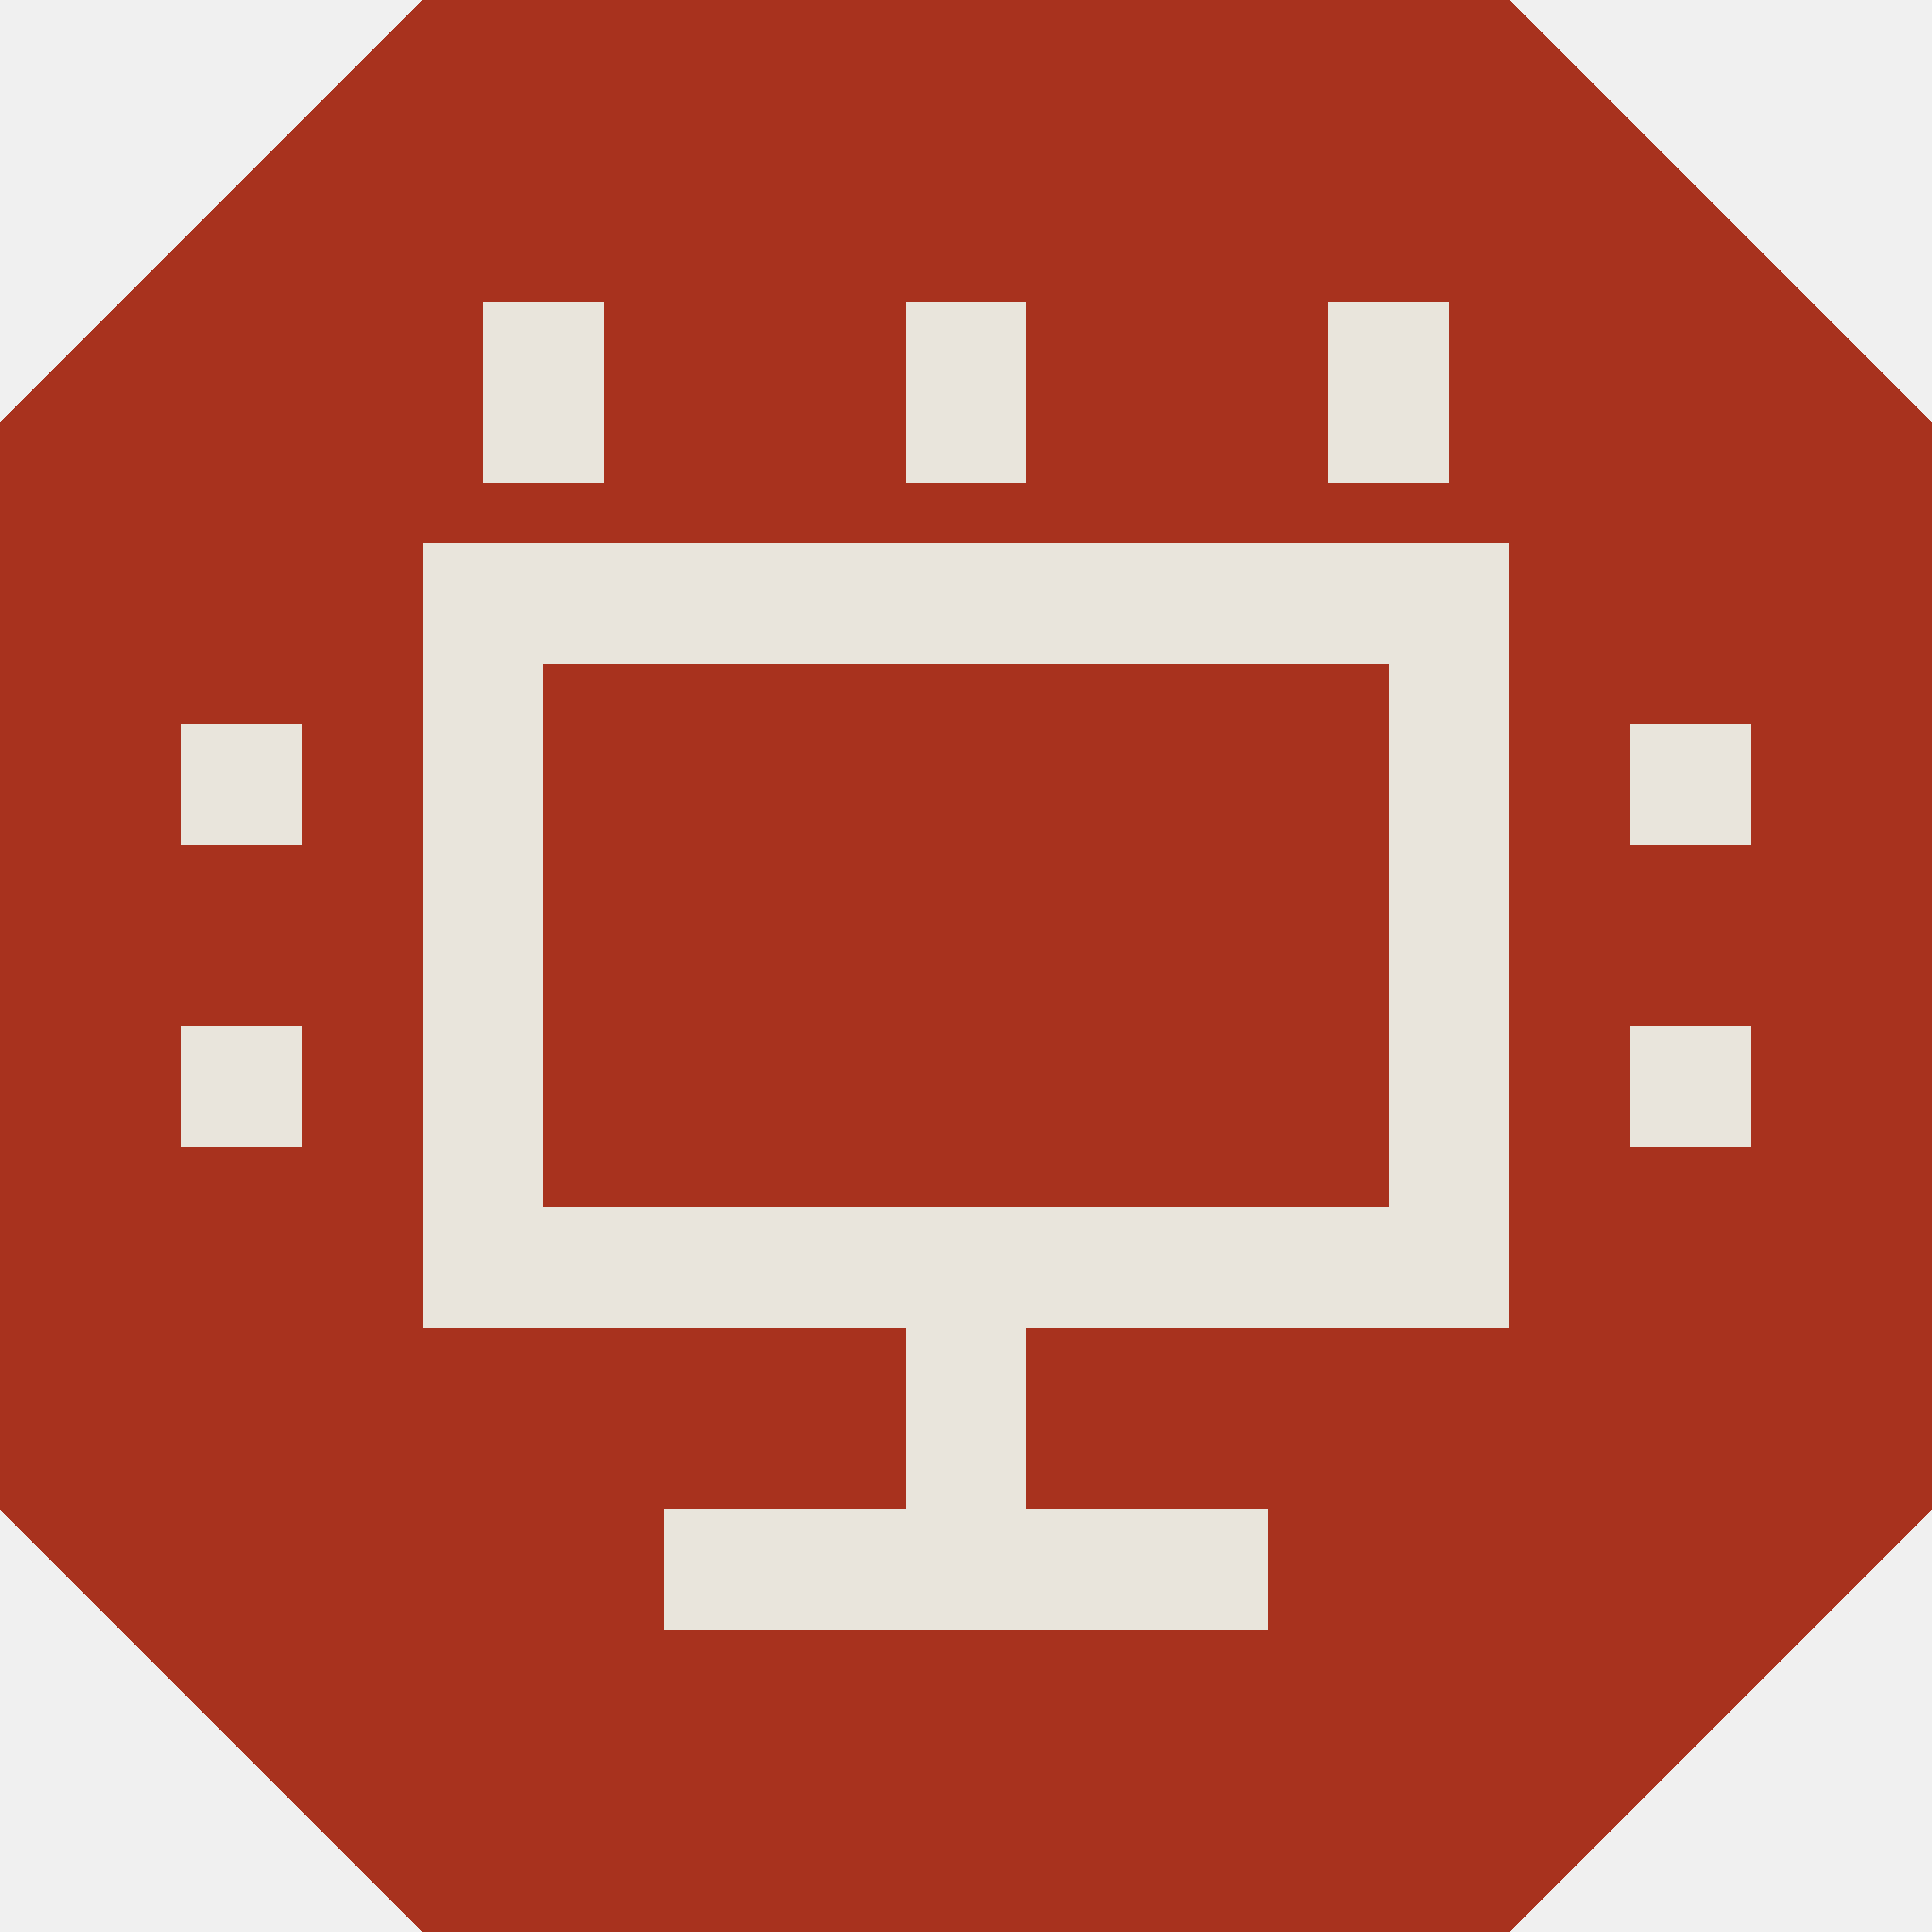
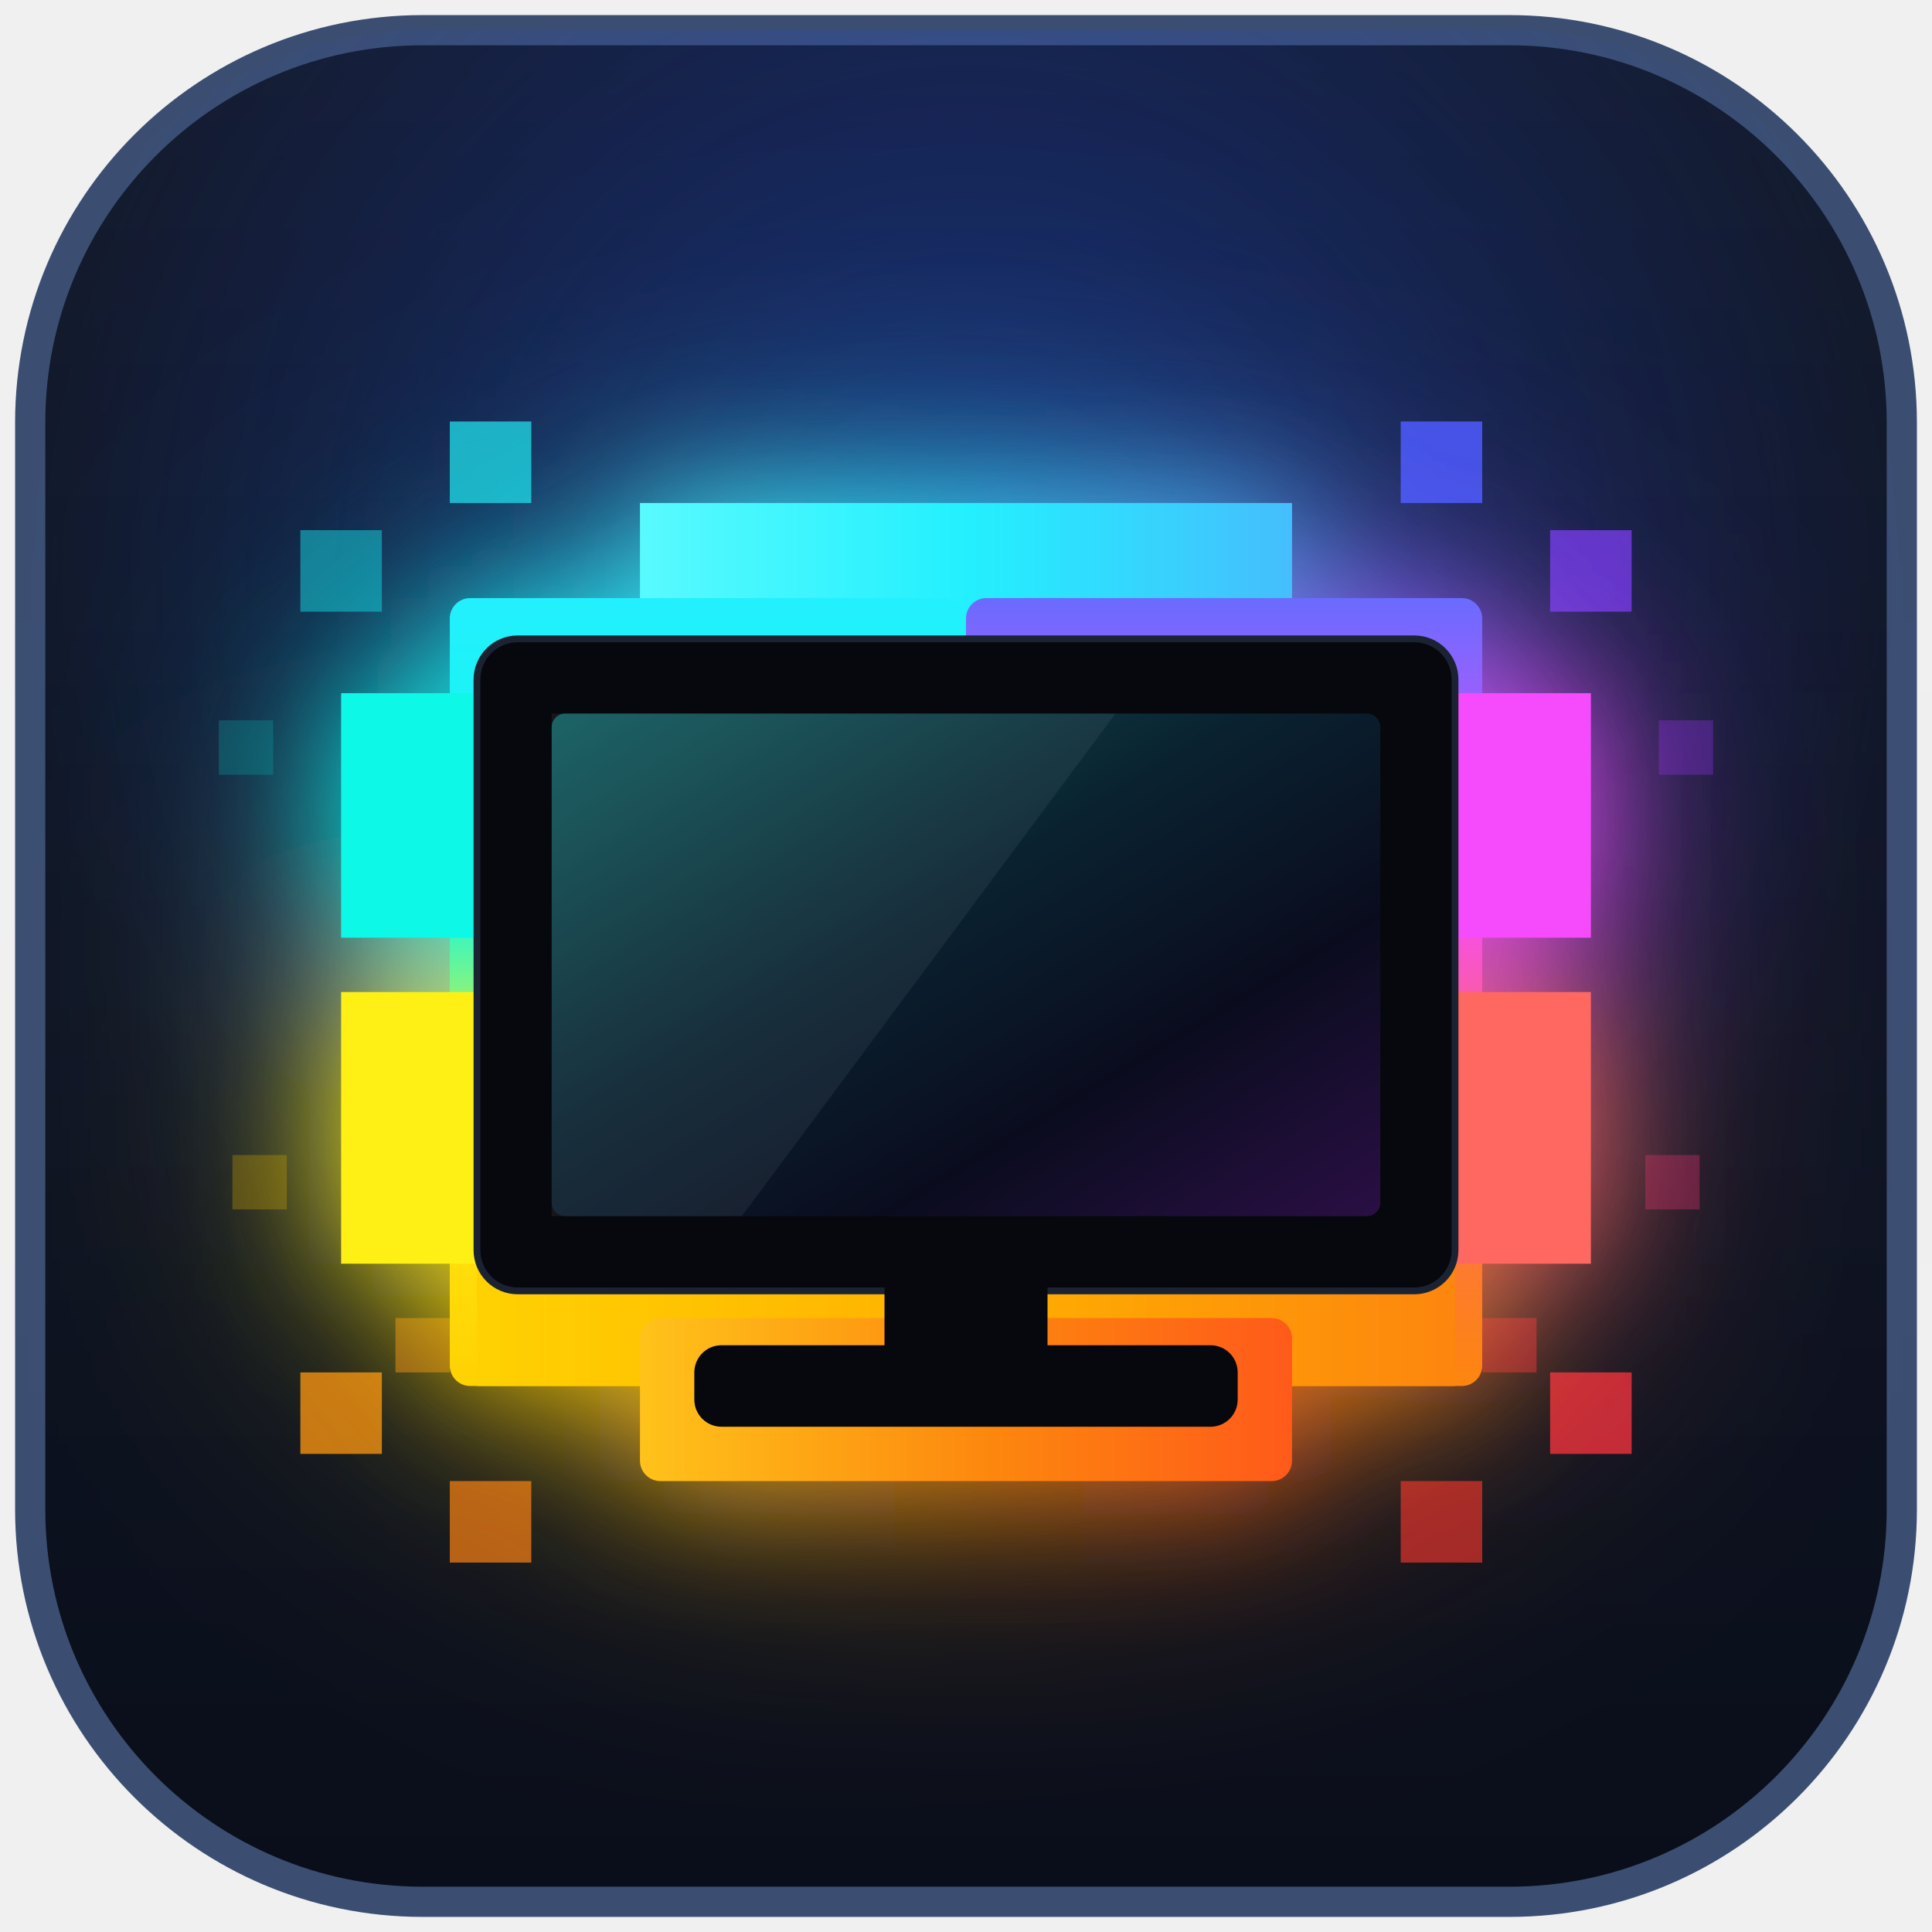
- <svg xmlns="http://www.w3.org/2000/svg" width="512" height="512" viewBox="0 0 512 512" shape-rendering="crispEdges">
-   <path d="M 112 0 H 400 L 512 112 V 400 L 400 512 H 112 L 0 400 V 112 Z" fill="#A8321E" />
-   <rect x="128" y="80" width="32" height="16" fill="#E9E5DC" />
-   <rect x="240" y="80" width="32" height="16" fill="#E9E5DC" />
-   <rect x="352" y="80" width="32" height="16" fill="#E9E5DC" />
-   <rect x="128" y="96" width="32" height="16" fill="#E9E5DC" />
-   <rect x="240" y="96" width="32" height="16" fill="#E9E5DC" />
-   <rect x="352" y="96" width="32" height="16" fill="#E9E5DC" />
-   <rect x="128" y="112" width="32" height="16" fill="#E9E5DC" />
-   <rect x="240" y="112" width="32" height="16" fill="#E9E5DC" />
-   <rect x="352" y="112" width="32" height="16" fill="#E9E5DC" />
-   <rect x="112" y="144" width="288" height="16" fill="#E9E5DC" />
-   <rect x="112" y="160" width="288" height="16" fill="#E9E5DC" />
-   <rect x="112" y="176" width="32" height="16" fill="#E9E5DC" />
-   <rect x="368" y="176" width="32" height="16" fill="#E9E5DC" />
-   <rect x="48" y="192" width="32" height="16" fill="#E9E5DC" />
-   <rect x="112" y="192" width="32" height="16" fill="#E9E5DC" />
-   <rect x="368" y="192" width="32" height="16" fill="#E9E5DC" />
-   <rect x="432" y="192" width="32" height="16" fill="#E9E5DC" />
-   <rect x="48" y="208" width="32" height="16" fill="#E9E5DC" />
-   <rect x="112" y="208" width="32" height="16" fill="#E9E5DC" />
-   <rect x="368" y="208" width="32" height="16" fill="#E9E5DC" />
-   <rect x="432" y="208" width="32" height="16" fill="#E9E5DC" />
-   <rect x="112" y="224" width="32" height="16" fill="#E9E5DC" />
-   <rect x="368" y="224" width="32" height="16" fill="#E9E5DC" />
-   <rect x="112" y="240" width="32" height="16" fill="#E9E5DC" />
-   <rect x="368" y="240" width="32" height="16" fill="#E9E5DC" />
-   <rect x="112" y="256" width="32" height="16" fill="#E9E5DC" />
-   <rect x="368" y="256" width="32" height="16" fill="#E9E5DC" />
-   <rect x="48" y="272" width="32" height="16" fill="#E9E5DC" />
-   <rect x="112" y="272" width="32" height="16" fill="#E9E5DC" />
-   <rect x="368" y="272" width="32" height="16" fill="#E9E5DC" />
-   <rect x="432" y="272" width="32" height="16" fill="#E9E5DC" />
-   <rect x="48" y="288" width="32" height="16" fill="#E9E5DC" />
-   <rect x="112" y="288" width="32" height="16" fill="#E9E5DC" />
-   <rect x="368" y="288" width="32" height="16" fill="#E9E5DC" />
-   <rect x="432" y="288" width="32" height="16" fill="#E9E5DC" />
-   <rect x="112" y="304" width="32" height="16" fill="#E9E5DC" />
-   <rect x="368" y="304" width="32" height="16" fill="#E9E5DC" />
-   <rect x="112" y="320" width="288" height="16" fill="#E9E5DC" />
-   <rect x="112" y="336" width="288" height="16" fill="#E9E5DC" />
-   <rect x="240" y="352" width="32" height="16" fill="#E9E5DC" />
-   <rect x="240" y="368" width="32" height="16" fill="#E9E5DC" />
-   <rect x="240" y="384" width="32" height="16" fill="#E9E5DC" />
-   <rect x="176" y="400" width="160" height="16" fill="#E9E5DC" />
-   <rect x="176" y="416" width="160" height="16" fill="#E9E5DC" />
+ <svg xmlns="http://www.w3.org/2000/svg" viewBox="0 0 512 512" width="512" height="512">
+   <defs>
+     <linearGradient id="oben" x1="0" x2="1" y1="0" y2="0">
+       <stop offset="0" stop-color="#58FAFE" />
+       <stop offset=".5" stop-color="#23F0FE" />
+       <stop offset="1" stop-color="#45BEFD" />
+     </linearGradient>
+     <linearGradient id="links" x1="0" x2="0" y1="0" y2="1">
+       <stop offset="0" stop-color="#23F0FE" />
+       <stop offset=".38" stop-color="#0DF8E7" />
+       <stop offset=".62" stop-color="#FEF015" />
+       <stop offset="1" stop-color="#FFD102" />
+     </linearGradient>
+     <linearGradient id="rechts" x1="0" x2="0" y1="0" y2="1">
+       <stop offset="0" stop-color="#6A6BFF" />
+       <stop offset=".38" stop-color="#F54BFD" />
+       <stop offset=".62" stop-color="#FE6860" />
+       <stop offset="1" stop-color="#FD860E" />
+     </linearGradient>
+     <linearGradient id="unten" x1="0" x2="1" y1="0" y2="0">
+       <stop offset="0" stop-color="#FFD102" />
+       <stop offset=".5" stop-color="#FFB000" />
+       <stop offset="1" stop-color="#FD860E" />
+     </linearGradient>
+     <linearGradient id="fuss" x1="0" x2="1" y1="0" y2="0">
+       <stop offset="0" stop-color="#FFC21A" />
+       <stop offset=".55" stop-color="#FD860E" />
+       <stop offset="1" stop-color="#FF5A1A" />
+     </linearGradient>
+     <linearGradient id="schirm" x1="0" x2="1" y1="0" y2="1">
+       <stop offset="0" stop-color="#0E5A5C" />
+       <stop offset=".42" stop-color="#0A2230" />
+       <stop offset=".7" stop-color="#0A0C1E" />
+       <stop offset="1" stop-color="#2A0F45" />
+     </linearGradient>
+     <filter id="gluehen" x="-40%" y="-40%" width="180%" height="180%">
+       <feGaussianBlur stdDeviation="20" />
+     </filter>
+     <filter id="schein" x="-60%" y="-60%" width="220%" height="220%">
+       <feGaussianBlur stdDeviation="44" />
+     </filter>
+     <linearGradient id="kachel" x1="0" x2="0" y1="0" y2="1">
+       <stop offset="0" stop-color="#141C30" />
+       <stop offset="1" stop-color="#0A0E1A" />
+     </linearGradient>
+     <radialGradient id="dunst" cx=".5" cy=".3" r=".5">
+       <stop offset="0" stop-color="#1E46D8" stop-opacity=".45" />
+       <stop offset="1" stop-color="#1E46D8" stop-opacity="0" />
+     </radialGradient>
+   </defs>
+   <rect x="8" y="8" width="496" height="496" rx="104" fill="url(#kachel)" stroke="#3B4E72" stroke-width="8" />
+   <rect x="8" y="8" width="496" height="496" rx="104" fill="url(#dunst)" />
+   <g transform="translate(256 262) scale(.9) translate(-256 -247)">
+     <g filter="url(#schein)" opacity="0.51">
+       <rect x="160" y="104" width="192" height="40" fill="url(#oben)" />
+       <rect x="104" y="132" width="152" height="232" rx="6" fill="url(#links)" />
+       <rect x="256" y="132" width="152" height="232" rx="6" fill="url(#rechts)" />
+       <rect x="72" y="160" width="40" height="72" fill="#0DF8E7" />
+       <rect x="72" y="248" width="40" height="80" fill="#FEF015" />
+       <rect x="400" y="160" width="40" height="72" fill="#F54BFD" />
+       <rect x="400" y="248" width="40" height="80" fill="#FE6860" />
+       <rect x="112" y="328" width="288" height="36" fill="url(#unten)" />
+       <rect x="160" y="344" width="192" height="48" rx="6" fill="url(#fuss)" />
+     </g>
+     <rect x="104" y="80" width="24" height="24" fill="#1FC9D8" opacity="0.85" />
+     <rect x="384" y="80" width="24" height="24" fill="#4F5BFF" opacity="0.85" />
+     <rect x="60" y="112" width="24" height="24" fill="#159FB2" opacity="0.75" />
+     <rect x="428" y="112" width="24" height="24" fill="#7B3DF2" opacity="0.75" />
+     <rect x="36" y="168" width="16" height="16" fill="#0E7480" opacity="0.5" />
+     <rect x="460" y="168" width="16" height="16" fill="#6A2AB4" opacity="0.5" />
+     <rect x="40" y="296" width="16" height="16" fill="#8E7410" opacity="0.5" />
+     <rect x="456" y="296" width="16" height="16" fill="#A8285A" opacity="0.5" />
+     <rect x="60" y="360" width="24" height="24" fill="#E68A12" opacity="0.85" />
+     <rect x="428" y="360" width="24" height="24" fill="#E3303C" opacity="0.85" />
+     <rect x="88" y="344" width="16" height="16" fill="#C9781A" opacity="0.6" />
+     <rect x="408" y="344" width="16" height="16" fill="#C02A3A" opacity="0.6" />
+     <rect x="104" y="392" width="24" height="24" fill="#E07414" opacity="0.8" />
+     <rect x="384" y="392" width="24" height="24" fill="#C8302A" opacity="0.8" />
+     <g filter="url(#gluehen)" opacity="0.85">
+       <rect x="160" y="104" width="192" height="40" fill="url(#oben)" />
+       <rect x="104" y="132" width="152" height="232" rx="6" fill="url(#links)" />
+       <rect x="256" y="132" width="152" height="232" rx="6" fill="url(#rechts)" />
+       <rect x="72" y="160" width="40" height="72" fill="#0DF8E7" />
+       <rect x="72" y="248" width="40" height="80" fill="#FEF015" />
+       <rect x="400" y="160" width="40" height="72" fill="#F54BFD" />
+       <rect x="400" y="248" width="40" height="80" fill="#FE6860" />
+       <rect x="112" y="328" width="288" height="36" fill="url(#unten)" />
+       <rect x="160" y="344" width="192" height="48" rx="6" fill="url(#fuss)" />
+     </g>
+     <rect x="160" y="104" width="192" height="40" fill="url(#oben)" />
+     <rect x="104" y="132" width="152" height="232" rx="6" fill="url(#links)" />
+     <rect x="256" y="132" width="152" height="232" rx="6" fill="url(#rechts)" />
+     <rect x="72" y="160" width="40" height="72" fill="#0DF8E7" />
+     <rect x="72" y="248" width="40" height="80" fill="#FEF015" />
+     <rect x="400" y="160" width="40" height="72" fill="#F54BFD" />
+     <rect x="400" y="248" width="40" height="80" fill="#FE6860" />
+     <rect x="112" y="328" width="288" height="36" fill="url(#unten)" />
+     <rect x="160" y="344" width="192" height="48" rx="6" fill="url(#fuss)" />
+     <rect x="112" y="144" width="288" height="192" rx="12" fill="#06080D" stroke="#1B2333" stroke-width="2" />
+     <rect x="134" y="166" width="244" height="148" rx="4" fill="url(#schirm)" />
+     <path d="M134 166H300L190 314H134Z" fill="#FFFFFF" opacity=".06" />
+     <rect x="232" y="334" width="48" height="20" fill="#06080D" />
+     <rect x="176" y="352" width="160" height="24" rx="8" fill="#06080D" />
+   </g>
</svg>
